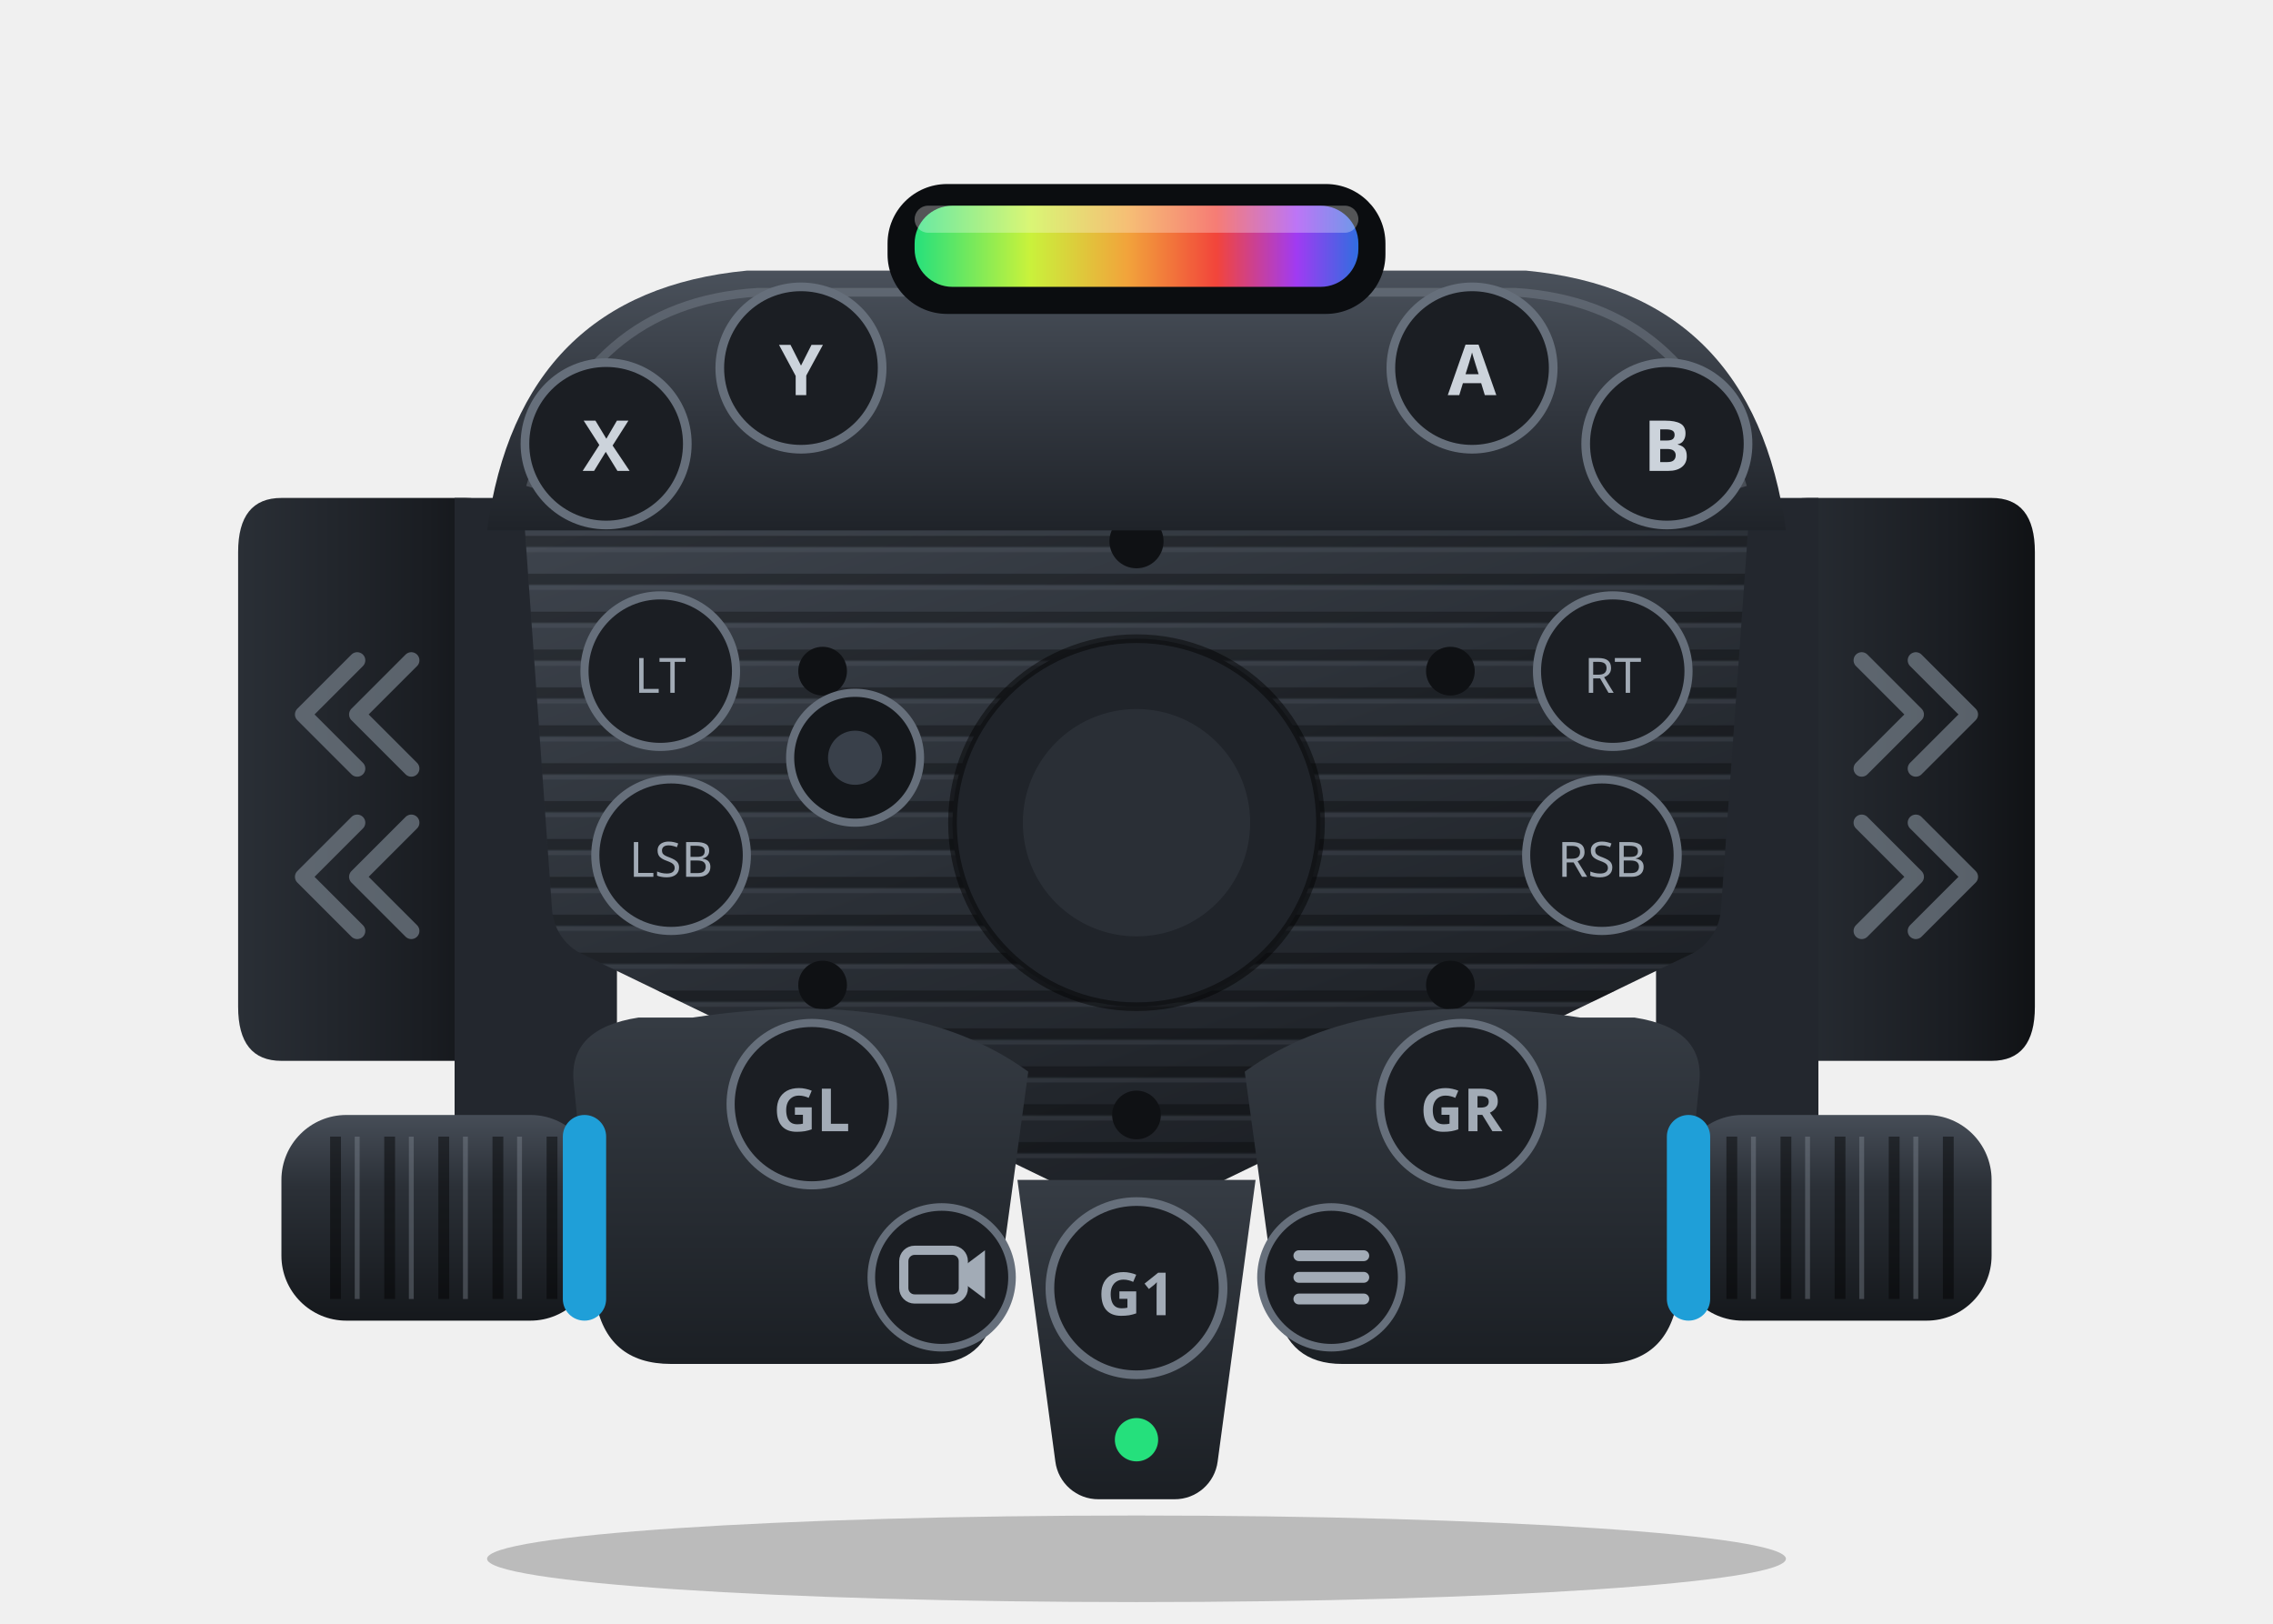
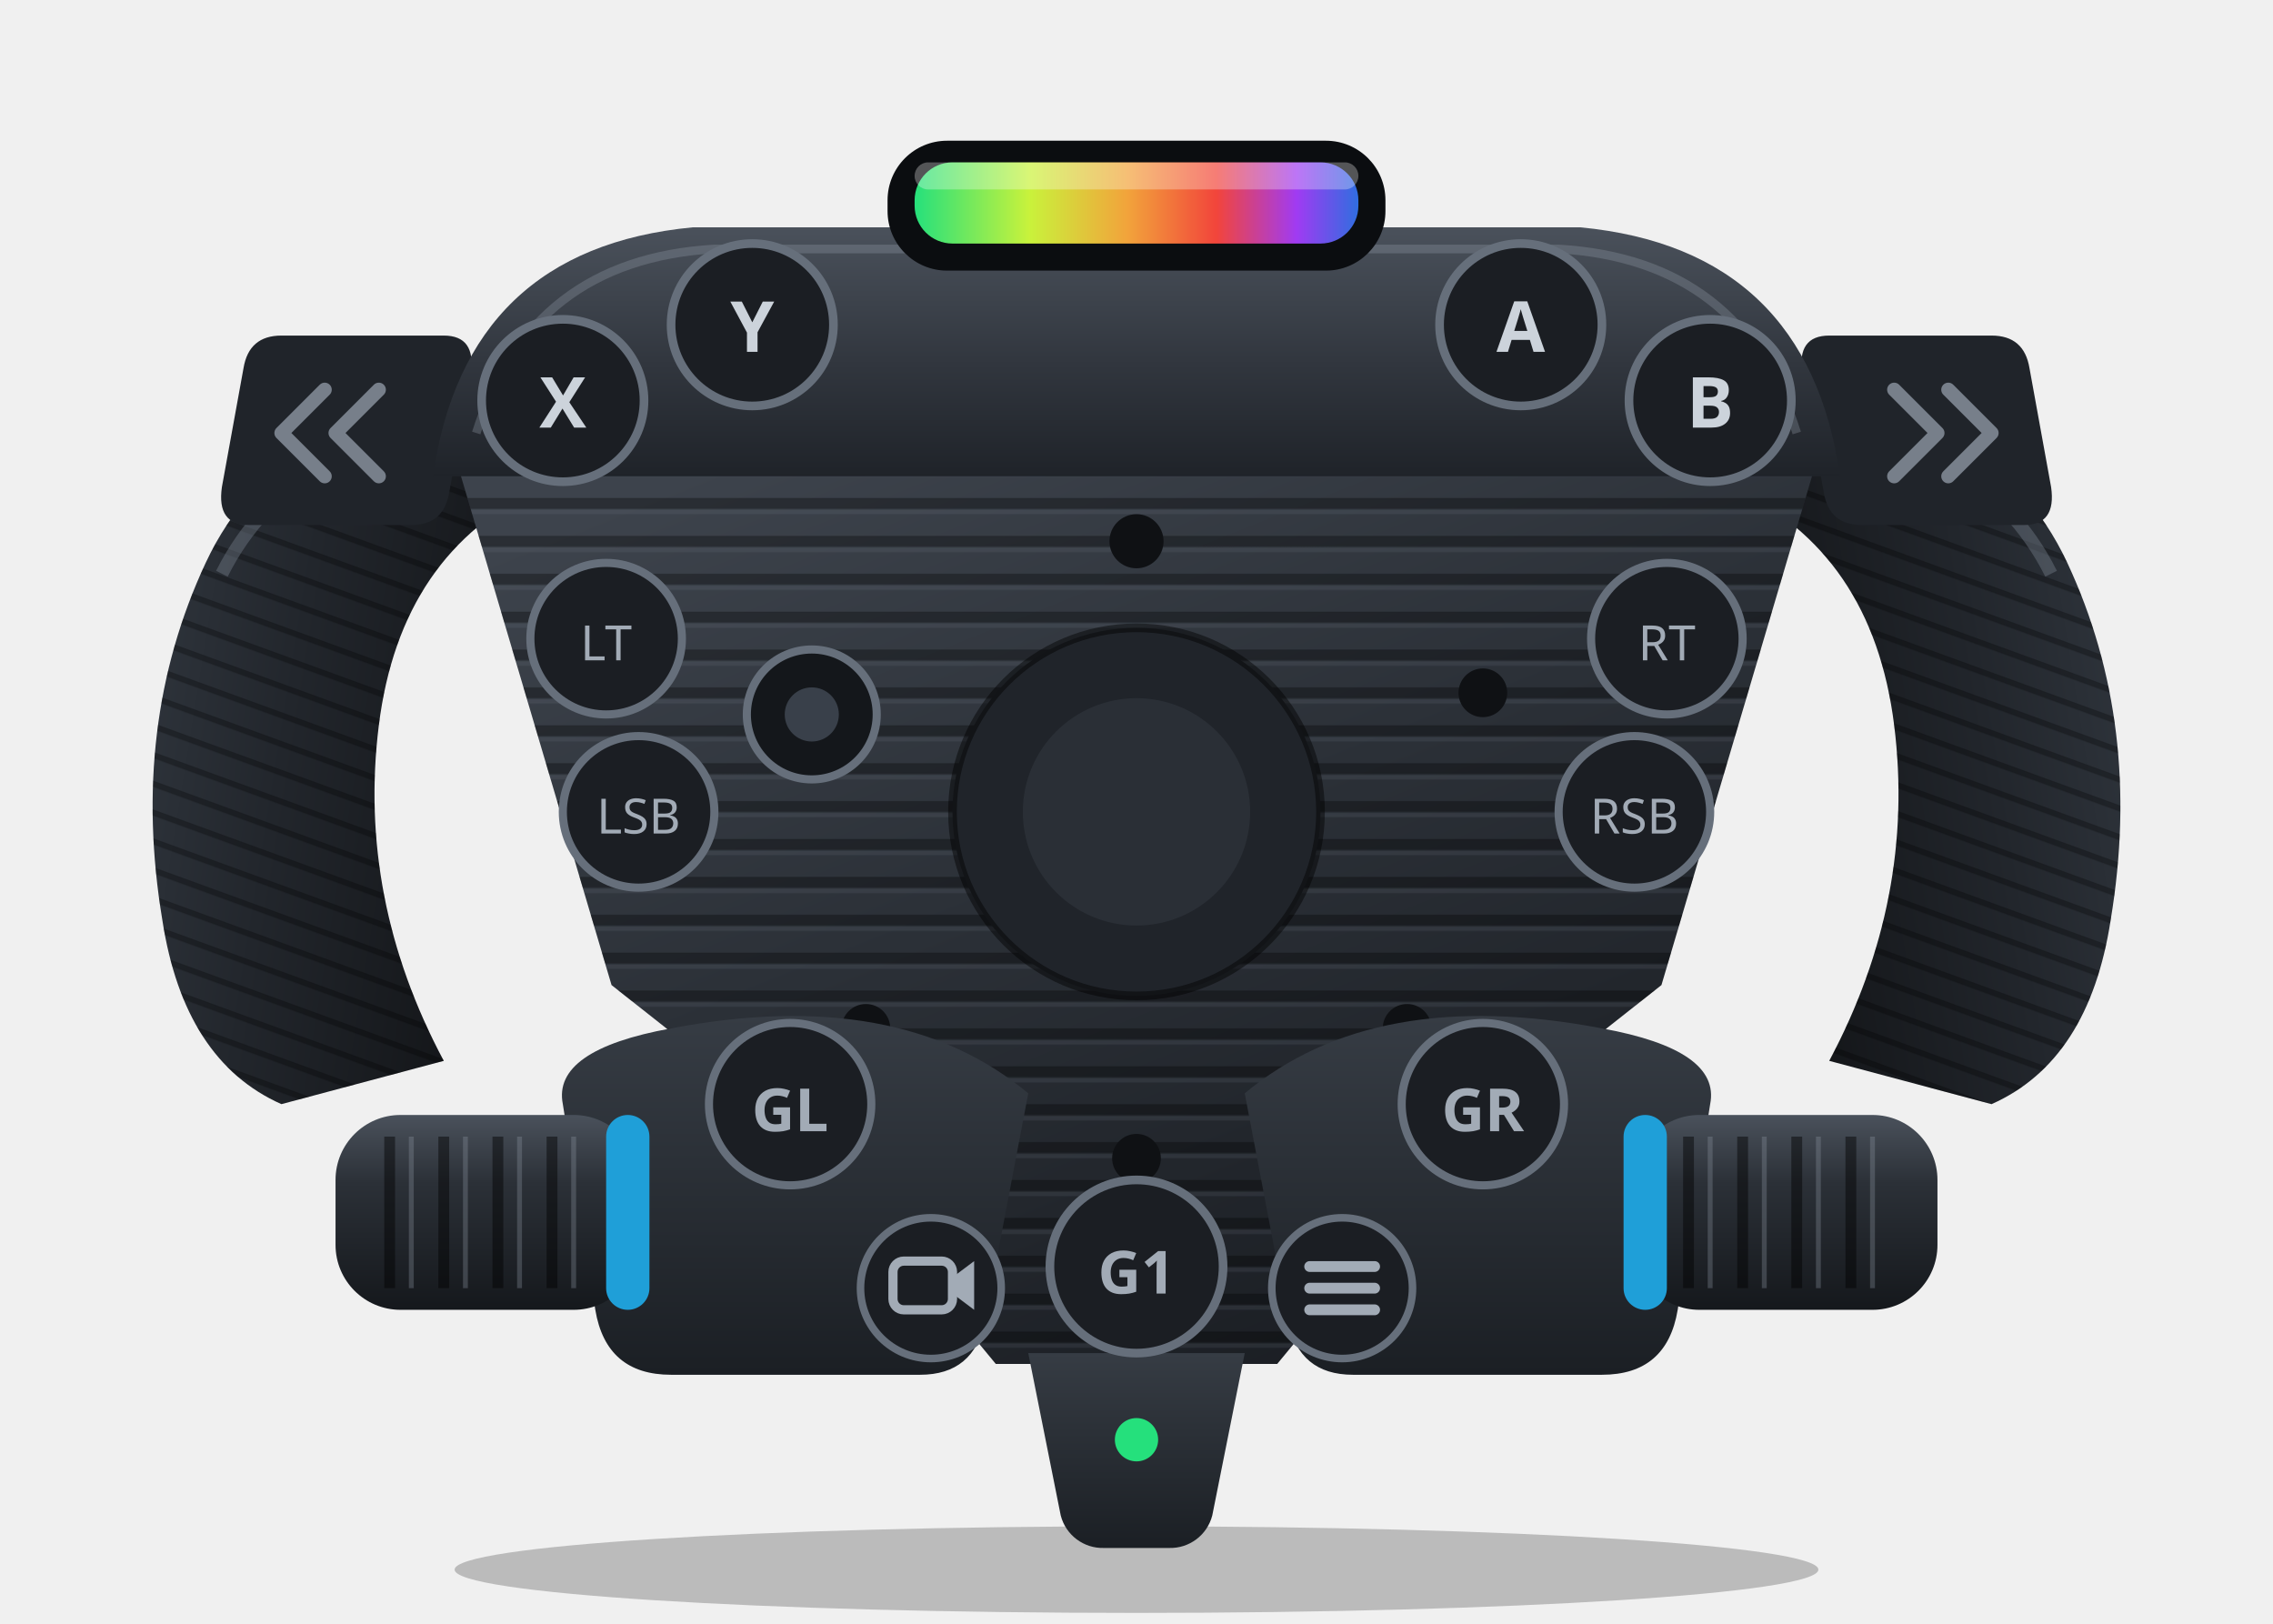
- <svg xmlns="http://www.w3.org/2000/svg" viewBox="0 0 420 300" role="img" aria-label="RS50 wheel hub: a curved top bar with a lit strip, a ribbed faceplate tapering to a tail, wedge panels carrying GL and GR, and a knurled barrel encoder at each lower corner">
+ <svg xmlns="http://www.w3.org/2000/svg" viewBox="0 0 420 300" role="img" aria-label="RS50 racing wheel: a formula-style wheel with curved hand grips either side, a lit strip across the top bar, a ribbed shield faceplate and knurled encoders at the lower corners">
  <defs>
+     <linearGradient id="rs-grip" x1="0" y1="0" x2="1" y2="0.3">
+       <stop offset="0" stop-color="#31373f" />
+       <stop offset="0.45" stop-color="#22262c" />
+       <stop offset="1" stop-color="#131518" />
+     </linearGradient>
+     <linearGradient id="rs-grip-r" x1="1" y1="0" x2="0" y2="0.3">
+       <stop offset="0" stop-color="#31373f" />
+       <stop offset="0.45" stop-color="#22262c" />
+       <stop offset="1" stop-color="#131518" />
+     </linearGradient>
    <linearGradient id="rs-plate" x1="0.2" y1="0" x2="0.8" y2="1">
      <stop offset="0" stop-color="#3d434c" />
      <stop offset="0.45" stop-color="#2b3037" />
      <stop offset="1" stop-color="#191c21" />
    </linearGradient>
    <linearGradient id="rs-bar" x1="0" y1="0" x2="0" y2="1">
      <stop offset="0" stop-color="#4a515b" />
      <stop offset="0.55" stop-color="#31363e" />
      <stop offset="1" stop-color="#1f2329" />
    </linearGradient>
    <linearGradient id="rs-wedge" x1="0" y1="0" x2="0" y2="1">
      <stop offset="0" stop-color="#363c44" />
      <stop offset="1" stop-color="#1b1f24" />
    </linearGradient>
-     <linearGradient id="rs-fin" x1="0" y1="0" x2="1" y2="0">
-       <stop offset="0" stop-color="#2a2f36" />
-       <stop offset="0.7" stop-color="#1a1d22" />
-       <stop offset="1" stop-color="#101215" />
-     </linearGradient>
    <linearGradient id="rs-knob" x1="0" y1="0" x2="0" y2="1">
-       <stop offset="0" stop-color="#464d57" />
+       <stop offset="0" stop-color="#4a515b" />
      <stop offset="0.35" stop-color="#2b3037" />
      <stop offset="1" stop-color="#15181c" />
    </linearGradient>
    <linearGradient id="rs-led" x1="0" y1="0" x2="1" y2="0">
      <stop offset="0" stop-color="#25e07c" />
      <stop offset="0.26" stop-color="#c9f23b" />
      <stop offset="0.48" stop-color="#f2a33b" />
      <stop offset="0.68" stop-color="#f2453b" />
      <stop offset="0.86" stop-color="#a03bf2" />
      <stop offset="1" stop-color="#2f6ee0" />
    </linearGradient>
    <pattern id="rs-ribs" width="7" height="7" patternUnits="userSpaceOnUse">
-       <path d="M0 2 H7" stroke="#000" stroke-width="2" opacity="0.30" />
+       <path d="M0 2 H7" stroke="#000" stroke-width="2" opacity="0.32" />
      <path d="M0 3.6 H7" stroke="#828b98" stroke-width="0.8" opacity="0.13" />
    </pattern>
+     <pattern id="rs-grain" width="5" height="5" patternUnits="userSpaceOnUse" patternTransform="rotate(20)">
+       <path d="M0 1.4 H5" stroke="#000" stroke-width="1.1" opacity="0.28" />
+     </pattern>
  </defs>
-   <ellipse cx="210" cy="288" rx="120" ry="8" fill="#000" opacity="0.22" />
-   <path d="M52 92 h34 q8 0 8 10 v84 q0 10 -8 10 h-34 q-8 0 -8-10 v-84 q0-10 8-10 z" fill="url(#rs-fin)" />
-   <path d="M368 92 h-34 q-8 0 -8 10 v84 q0 10 8 10 h34 q8 0 8-10 v-84 q0-10 -8-10 z" fill="url(#rs-fin)" />
-   <path d="M84 92 h30 v128 h-30 z" fill="#23272e" />
-   <path d="M336 92 h-30 v128 h30 z" fill="#23272e" />
-   <g stroke="#7d8792" stroke-width="3" fill="none" stroke-linecap="round" stroke-linejoin="round" opacity="0.65">
-     <path d="M76 122 l-10 10 l10 10 M66 122 l-10 10 l10 10" />
-     <path d="M76 152 l-10 10 l10 10 M66 152 l-10 10 l10 10" />
-     <path d="M344 122 l10 10 l-10 10 M354 122 l10 10 l-10 10" />
-     <path d="M344 152 l10 10 l-10 10 M354 152 l10 10 l-10 10" />
+   <ellipse cx="210" cy="290" rx="126" ry="8" fill="#000" opacity="0.22" />
+   <path d="M96 70 q-44 4 -58 34 q-14 30 -8 66 q4 26 22 34 l30 -8            q-16-30 -12-62 q4-32 30-44 z" fill="url(#rs-grip)" />
+   <path d="M96 70 q-44 4 -58 34 q-14 30 -8 66 q4 26 22 34 l30 -8            q-16-30 -12-62 q4-32 30-44 z" fill="url(#rs-grain)" />
+   <path d="M324 70 q44 4 58 34 q14 30 8 66 q-4 26 -22 34 l-30 -8            q16-30 12-62 q-4-32 -30-44 z" fill="url(#rs-grip-r)" />
+   <path d="M324 70 q44 4 58 34 q14 30 8 66 q-4 26 -22 34 l-30 -8            q16-30 12-62 q-4-32 -30-44 z" fill="url(#rs-grain)" />
+   <path d="M94 74 q-40 6 -53 32" stroke="#79828f" stroke-width="2.4" fill="none" opacity="0.40" />
+   <path d="M326 74 q40 6 53 32" stroke="#79828f" stroke-width="2.4" fill="none" opacity="0.40" />
+   <path d="M48 62 h34 q6 0 5 7 l-4 22 q-1 6 -7 6 h-30 q-6 0 -5-7 l4-22            q1-6 7-6 z" fill="#20242a" />
+   <path d="M372 62 h-34 q-6 0 -5 7 l4 22 q1 6 7 6 h30 q6 0 5-7 l-4-22            q-1-6 -7-6 z" fill="#20242a" />
+   <g stroke="#8d96a2" stroke-width="2.6" fill="none" stroke-linecap="round" stroke-linejoin="round" opacity="0.8">
+     <path d="M70 72 l-8 8 l8 8 M60 72 l-8 8 l8 8" />
+     <path d="M350 72 l8 8 l-8 8 M360 72 l8 8 l-8 8" />
  </g>
-   <path d="M96 84 h228 l-6 84 a10 10 0 0 1 -5 8 l-95 46 a16 16 0 0 1 -16 0            l-95-46 a10 10 0 0 1 -5-8 z" fill="url(#rs-plate)" />
-   <path d="M96 84 h228 l-6 84 a10 10 0 0 1 -5 8 l-95 46 a16 16 0 0 1 -16 0            l-95-46 a10 10 0 0 1 -5-8 z" fill="url(#rs-ribs)" />
+   <path d="M84 84 H336 L307 182 L269 212 L236 252 H184 L151 212 L113 182 Z" fill="url(#rs-plate)" />
+   <path d="M84 84 H336 L307 182 L269 212 L236 252 H184 L151 212 L113 182 Z" fill="url(#rs-ribs)" />
  <g fill="#0f1114">
    <circle cx="210" cy="100" r="5" />
-     <circle cx="152" cy="124" r="4.5" />
-     <circle cx="268" cy="124" r="4.5" />
-     <circle cx="152" cy="182" r="4.5" />
-     <circle cx="268" cy="182" r="4.5" />
-     <circle cx="210" cy="206" r="4.5" />
+     <circle cx="146" cy="128" r="4.5" />
+     <circle cx="274" cy="128" r="4.5" />
+     <circle cx="160" cy="190" r="4.5" />
+     <circle cx="260" cy="190" r="4.5" />
+     <circle cx="210" cy="214" r="4.5" />
  </g>
-   <circle cx="210" cy="152" r="34" fill="#20242a" />
-   <circle cx="210" cy="152" r="34" fill="none" stroke="#000" stroke-width="1.6" opacity="0.45" />
-   <circle cx="210" cy="152" r="21" fill="#2a2f36" />
-   <path d="M90 98 q6-44 48-48 h144 q42 4 48 48 z" fill="url(#rs-bar)" />
-   <path d="M98 90 q10-34 42-36 h140 q32 2 42 36" stroke="#98a1ad" stroke-width="1.6" fill="none" opacity="0.30" />
-   <rect x="164" y="34" width="92" height="24" rx="11" fill="#0b0d10" />
-   <rect x="169" y="38" width="82" height="15" rx="7" fill="url(#rs-led)" />
-   <rect x="169" y="38" width="82" height="5" rx="2.5" fill="#fff" opacity="0.30" />
+   <circle cx="210" cy="150" r="34" fill="#20242a" />
+   <circle cx="210" cy="150" r="34" fill="none" stroke="#000" stroke-width="1.6" opacity="0.45" />
+   <circle cx="210" cy="150" r="21" fill="#2a2f36" />
+   <path d="M80 88 q6-42 48-46 h164 q42 4 48 46 z" fill="url(#rs-bar)" />
+   <path d="M88 80 q10-32 44-34 h156 q34 2 44 34" stroke="#98a1ad" stroke-width="1.6" fill="none" opacity="0.30" />
+   <rect x="164" y="26" width="92" height="24" rx="11" fill="#0b0d10" />
+   <rect x="169" y="30" width="82" height="15" rx="7" fill="url(#rs-led)" />
+   <rect x="169" y="30" width="82" height="5" rx="2.5" fill="#fff" opacity="0.30" />
  <g font-family="sans-serif" font-size="13" font-weight="700" text-anchor="middle">
    <g fill="#1b1e23" stroke="#666f7b" stroke-width="1.6">
-       <circle cx="112" cy="82" r="15" />
-       <circle cx="148" cy="68" r="15" />
-       <circle cx="272" cy="68" r="15" />
-       <circle cx="308" cy="82" r="15" />
+       <circle cx="104" cy="74" r="15" />
+       <circle cx="139" cy="60" r="15" />
+       <circle cx="281" cy="60" r="15" />
+       <circle cx="316" cy="74" r="15" />
    </g>
    <g fill="#ccd3db">
-       <text x="112" y="87">X</text>
-       <text x="148" y="73">Y</text>
-       <text x="272" y="73">A</text>
-       <text x="308" y="87">B</text>
+       <text x="104" y="79">X</text>
+       <text x="139" y="65">Y</text>
+       <text x="281" y="65">A</text>
+       <text x="316" y="79">B</text>
    </g>
  </g>
  <g font-family="sans-serif" font-size="9" text-anchor="middle">
    <g fill="#1b1e23" stroke="#666f7b" stroke-width="1.5">
-       <circle cx="122" cy="124" r="14" />
-       <circle cx="124" cy="158" r="14" />
-       <circle cx="298" cy="124" r="14" />
-       <circle cx="296" cy="158" r="14" />
+       <circle cx="112" cy="118" r="14" />
+       <circle cx="118" cy="150" r="14" />
+       <circle cx="308" cy="118" r="14" />
+       <circle cx="302" cy="150" r="14" />
    </g>
    <g fill="#a2abb6">
-       <text x="122" y="128">LT</text>
-       <text x="124" y="162">LSB</text>
-       <text x="298" y="128">RT</text>
-       <text x="296" y="162">RSB</text>
+       <text x="112" y="122">LT</text>
+       <text x="118" y="154">LSB</text>
+       <text x="308" y="122">RT</text>
+       <text x="302" y="154">RSB</text>
    </g>
  </g>
-   <circle cx="158" cy="140" r="12" fill="#14171b" stroke="#666f7b" stroke-width="1.5" />
-   <circle cx="158" cy="140" r="5" fill="#39404a" />
-   <path d="M128 188 q40-6 62 10 l-6 44 q-2 10 -12 10 h-48 q-12 0 -14-12 l-4-40            q-1-10 12-12 z" fill="url(#rs-wedge)" />
-   <path d="M292 188 q-40-6 -62 10 l6 44 q2 10 12 10 h48 q12 0 14-12 l4-40            q1-10 -12-12 z" fill="url(#rs-wedge)" />
+   <circle cx="150" cy="132" r="12" fill="#14171b" stroke="#666f7b" stroke-width="1.5" />
+   <circle cx="150" cy="132" r="5" fill="#39404a" />
+   <path d="M124 190 q42-8 66 12 l-8 42 q-2 10 -12 10 h-46 q-12 0 -14-12 l-6-38            q-2-10 20-14 z" fill="url(#rs-wedge)" />
+   <path d="M296 190 q-42-8 -66 12 l8 42 q2 10 12 10 h46 q12 0 14-12 l6-38            q2-10 -20-14 z" fill="url(#rs-wedge)" />
  <g font-family="sans-serif" font-size="11" font-weight="600" text-anchor="middle">
    <g fill="#1b1e23" stroke="#666f7b" stroke-width="1.5">
-       <circle cx="150" cy="204" r="15" />
-       <circle cx="270" cy="204" r="15" />
+       <circle cx="146" cy="204" r="15" />
+       <circle cx="274" cy="204" r="15" />
    </g>
    <g fill="#a2abb6">
-       <text x="150" y="209">GL</text>
-       <text x="270" y="209">GR</text>
+       <text x="146" y="209">GL</text>
+       <text x="274" y="209">GR</text>
    </g>
  </g>
-   <circle cx="174" cy="236" r="13" fill="#1b1e23" stroke="#666f7b" stroke-width="1.4" />
+   <circle cx="172" cy="238" r="13" fill="#1b1e23" stroke="#666f7b" stroke-width="1.4" />
  <g stroke="#a2abb6" stroke-width="1.7" fill="none" stroke-linejoin="round">
-     <rect x="167" y="231" width="11" height="9" rx="2" />
-     <path d="M178 234 l4-3 v9 l-4-3 z" fill="#a2abb6" stroke="none" />
+     <rect x="165" y="233" width="11" height="9" rx="2" />
+     <path d="M176 236 l4-3 v9 l-4-3 z" fill="#a2abb6" stroke="none" />
  </g>
-   <circle cx="246" cy="236" r="13" fill="#1b1e23" stroke="#666f7b" stroke-width="1.4" />
+   <circle cx="248" cy="238" r="13" fill="#1b1e23" stroke="#666f7b" stroke-width="1.4" />
  <g stroke="#a2abb6" stroke-width="2" stroke-linecap="round">
-     <path d="M240 232 h12 M240 236 h12 M240 240 h12" />
+     <path d="M242 234 h12 M242 238 h12 M242 242 h12" />
  </g>
  <g>
-     <rect x="52" y="206" width="58" height="38" rx="12" fill="url(#rs-knob)" />
+     <rect x="62" y="206" width="56" height="36" rx="12" fill="url(#rs-knob)" />
    <g stroke="#000" stroke-width="2" opacity="0.45">
-       <path d="M62 210 v30 M72 210 v30 M82 210 v30 M92 210 v30 M102 210 v30" />
+       <path d="M72 210 v28 M82 210 v28 M92 210 v28 M102 210 v28" />
    </g>
-     <g stroke="#8f98a4" stroke-width="0.9" opacity="0.35">
-       <path d="M66 210 v30 M76 210 v30 M86 210 v30 M96 210 v30" />
+     <g stroke="#8f98a4" stroke-width="0.9" opacity="0.32">
+       <path d="M76 210 v28 M86 210 v28 M96 210 v28 M106 210 v28" />
    </g>
-     <rect x="104" y="206" width="8" height="38" rx="4" fill="#1f9fd8" />
+     <rect x="112" y="206" width="8" height="36" rx="4" fill="#1f9fd8" />
  </g>
  <g>
-     <rect x="310" y="206" width="58" height="38" rx="12" fill="url(#rs-knob)" />
+     <rect x="302" y="206" width="56" height="36" rx="12" fill="url(#rs-knob)" />
    <g stroke="#000" stroke-width="2" opacity="0.45">
-       <path d="M320 210 v30 M330 210 v30 M340 210 v30 M350 210 v30 M360 210 v30" />
+       <path d="M312 210 v28 M322 210 v28 M332 210 v28 M342 210 v28" />
    </g>
-     <g stroke="#8f98a4" stroke-width="0.9" opacity="0.35">
-       <path d="M324 210 v30 M334 210 v30 M344 210 v30 M354 210 v30" />
+     <g stroke="#8f98a4" stroke-width="0.9" opacity="0.32">
+       <path d="M316 210 v28 M326 210 v28 M336 210 v28 M346 210 v28" />
    </g>
-     <rect x="308" y="206" width="8" height="38" rx="4" fill="#1f9fd8" />
+     <rect x="300" y="206" width="8" height="36" rx="4" fill="#1f9fd8" />
  </g>
-   <path d="M188 218 h44 l-7 52 a8 8 0 0 1 -8 7 h-14 a8 8 0 0 1 -8-7 z" fill="url(#rs-wedge)" />
-   <circle cx="210" cy="238" r="16" fill="#1b1e23" stroke="#666f7b" stroke-width="1.6" />
-   <text x="210" y="243" font-family="sans-serif" font-size="11" font-weight="600" text-anchor="middle" fill="#a2abb6">G1</text>
+   <path d="M190 250 h40 l-6 30 a8 8 0 0 1 -8 6 h-12 a8 8 0 0 1 -8-6 z" fill="url(#rs-wedge)" />
+   <circle cx="210" cy="234" r="16" fill="#1b1e23" stroke="#666f7b" stroke-width="1.6" />
+   <text x="210" y="239" font-family="sans-serif" font-size="11" font-weight="600" text-anchor="middle" fill="#a2abb6">G1</text>
  <circle cx="210" cy="266" r="4" fill="#25e07c" />
</svg>
